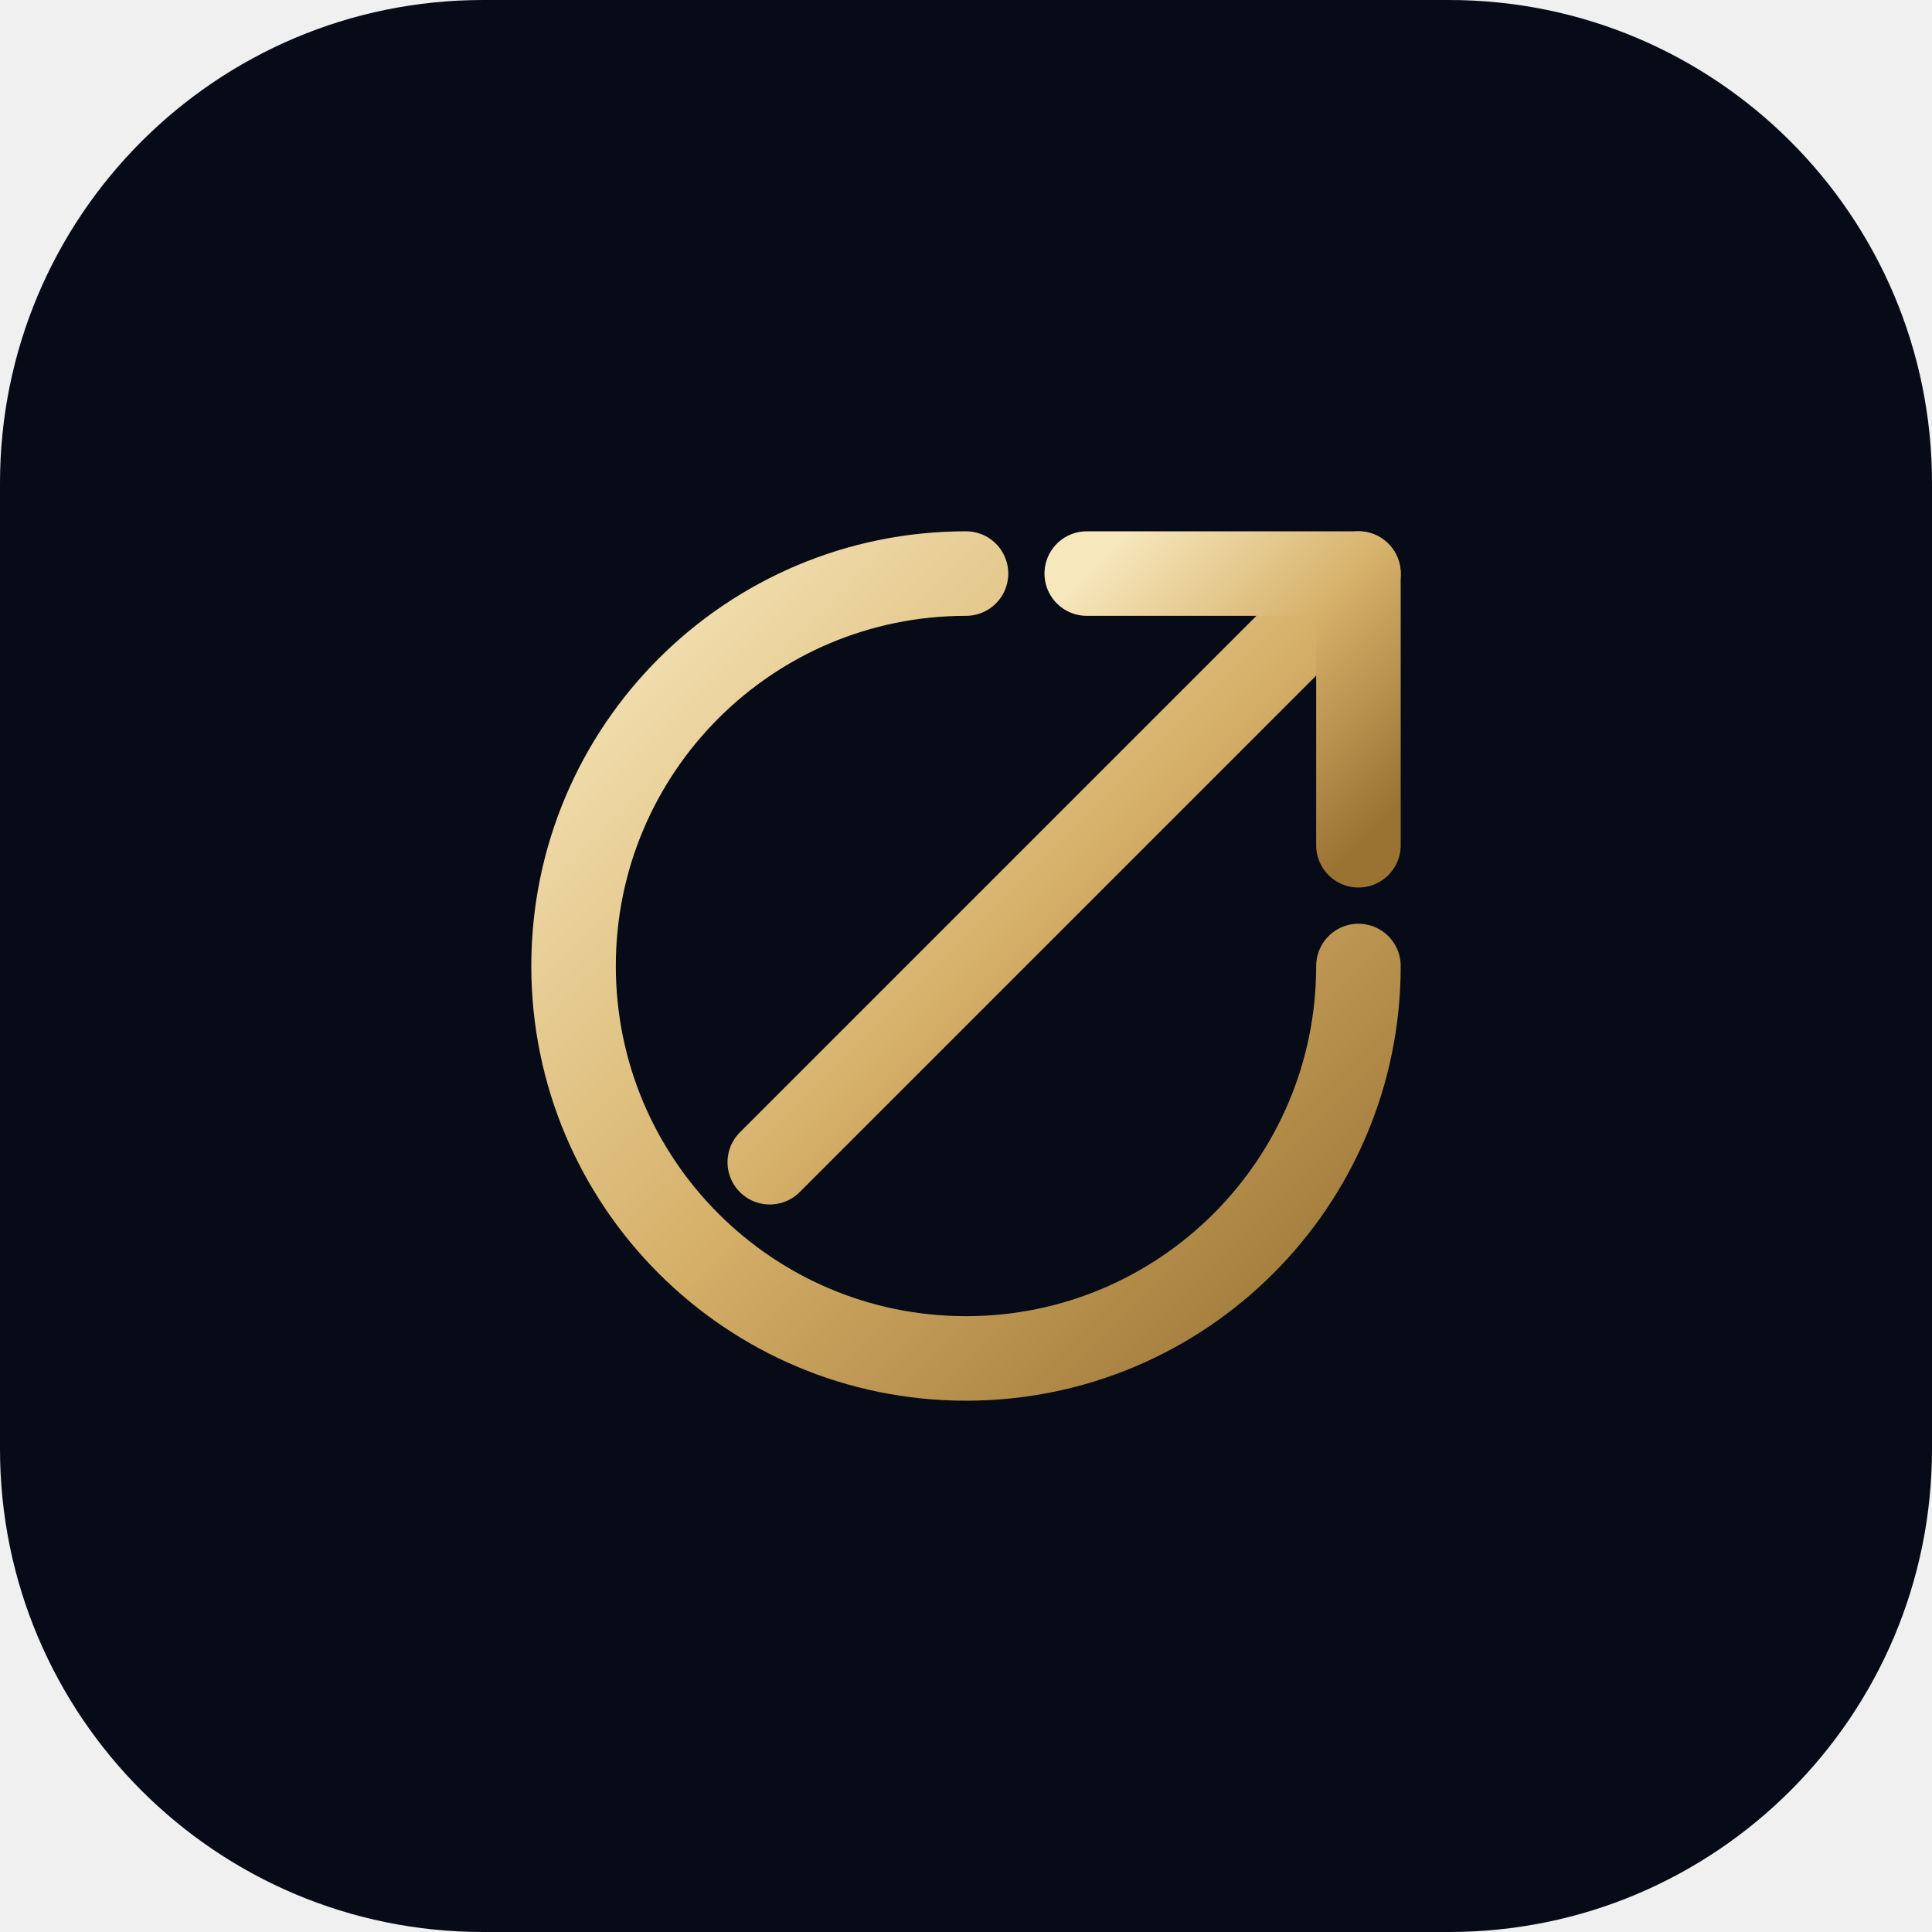
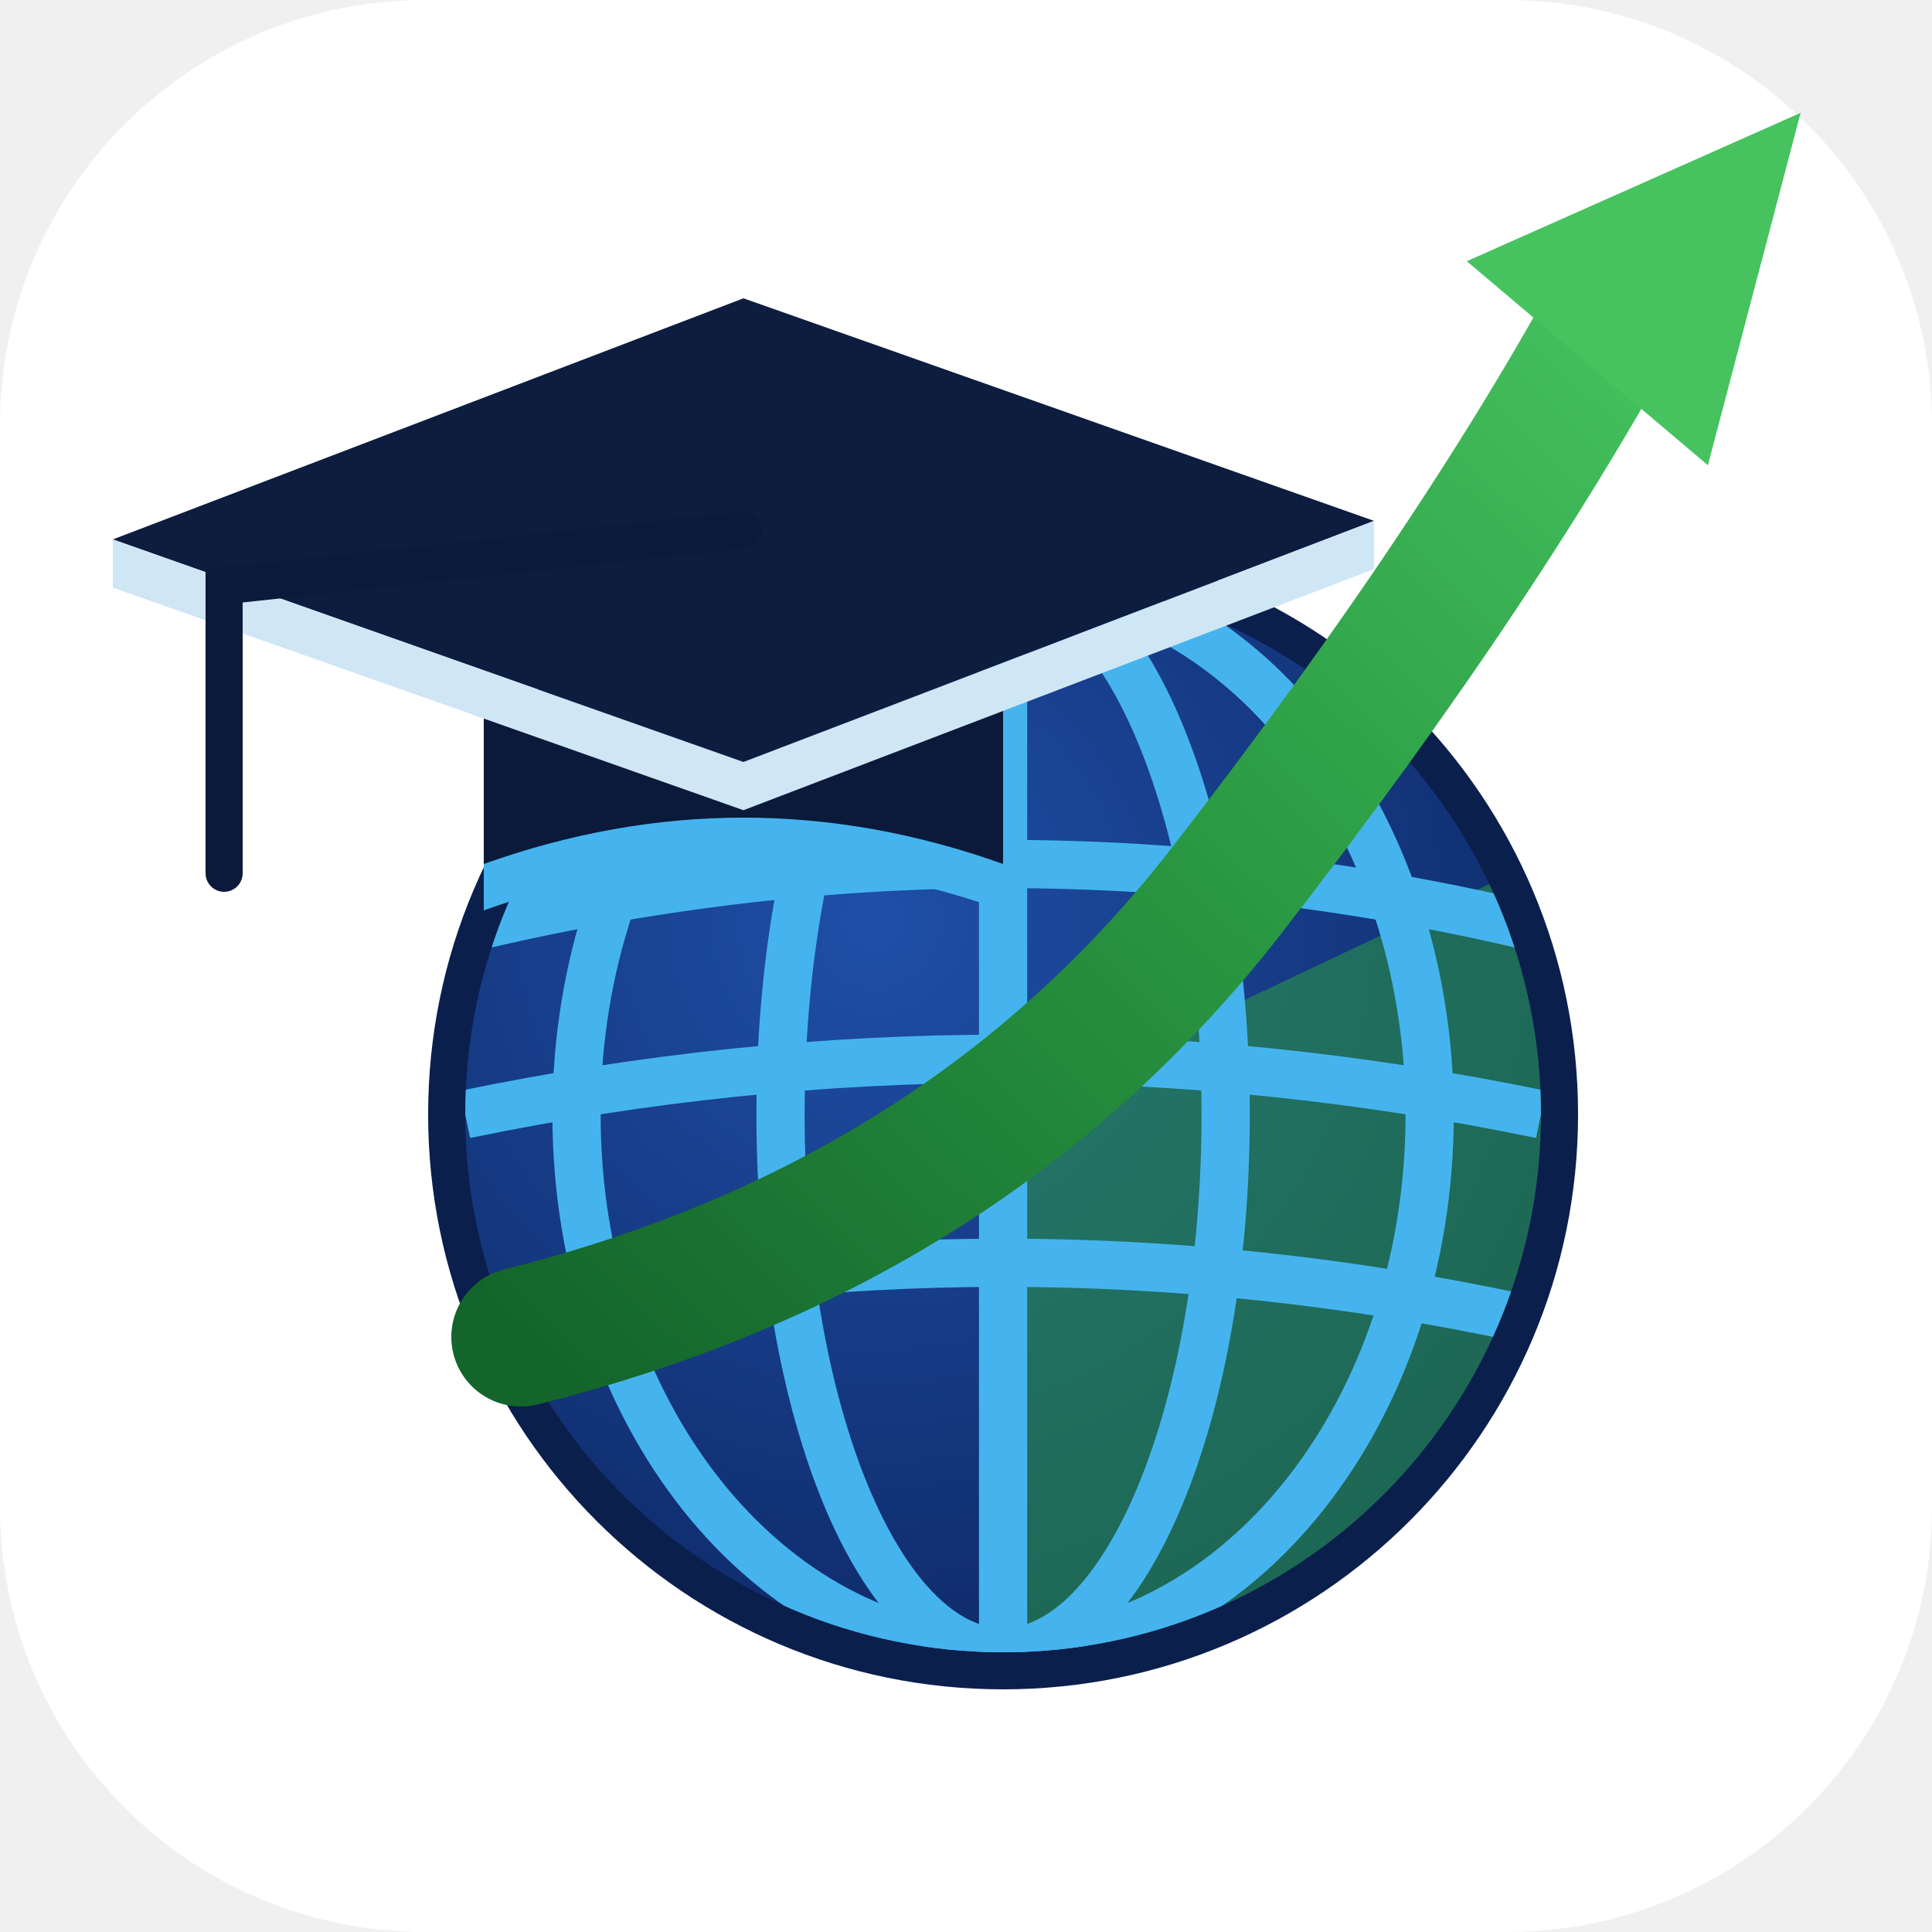
- <svg xmlns="http://www.w3.org/2000/svg" viewBox="0 0 64 64">
+ <svg xmlns="http://www.w3.org/2000/svg" viewBox="0 0 100 100">
  <defs>
-     <linearGradient id="g" x1="0" y1="0" x2="1" y2="1">
-       <stop offset="0" stop-color="#f7e7bc" />
-       <stop offset=".5" stop-color="#d6b16a" />
-       <stop offset="1" stop-color="#9a7333" />
+     <linearGradient id="a" x1="0" y1="1" x2="1" y2="0">
+       <stop offset="0" stop-color="#14652b" />
+       <stop offset=".55" stop-color="#2a9a43" />
+       <stop offset="1" stop-color="#46c35f" />
    </linearGradient>
+     <radialGradient id="g" cx=".38" cy=".32" r=".8">
+       <stop offset="0" stop-color="#1f4fa8" />
+       <stop offset="1" stop-color="#0c2560" />
+     </radialGradient>
+     <clipPath id="c">
+       <circle cx="52" cy="58" r="29" />
+     </clipPath>
  </defs>
-   <rect width="64" height="64" rx="16" fill="#070b18" />
-   <g transform="translate(12 12)" fill="none" stroke="url(#g)" stroke-width="2.8" stroke-linecap="round" stroke-linejoin="round">
-     <path d="M33 20A13 13 0 1 1 20 7" />
-     <path d="M13.5 26.5 33 7" />
-     <path d="M24 7h9v9" />
+   <rect width="100" height="100" rx="22" fill="#ffffff" />
+   <g transform="translate(2 2) scale(.96)">
+     <circle cx="52" cy="58" r="31" fill="#0b1f4d" />
+     <circle cx="52" cy="58" r="29" fill="url(#g)" />
+     <g clip-path="url(#c)">
+       <path d="M52 58 L90 40 L90 100 L52 100Z" fill="#2a9a43" opacity=".55" />
+       <g fill="none" stroke="#45b4ee" stroke-width="2.6">
+         <ellipse cx="52" cy="58" rx="12" ry="29" />
+         <ellipse cx="52" cy="58" rx="23" ry="29" />
+         <path d="M23 48 Q52 41 81 48" />
+         <path d="M23 58 Q52 52 81 58" />
+         <path d="M24 69 Q52 63 80 69" />
+         <path d="M52 29 V87" />
+       </g>
+     </g>
+     <path d="M24 46 V36 Q38 31 52 36 V46 Q38 41 24 46Z" fill="#0b1a3a" />
+     <path d="M24 44.5 Q38 39.5 52 44.5 V47 Q38 42 24 47Z" fill="#45b4ee" />
+     <path d="M4 27 L38 14 L72 26 L38 39Z" fill="#0d1d40" />
+     <path d="M4 27 L38 39 L72 26 L72 28.6 L38 41.6 L4 29.6Z" fill="#cfe6f5" />
+     <path d="M38 26.5 L10 29.5 V45" fill="none" stroke="#0b1a3a" stroke-width="2" stroke-linecap="round" />
+     <path d="M26 70 Q50 64 64 46 T86 13" fill="none" stroke="url(#a)" stroke-width="7.5" stroke-linecap="round" />
+     <path d="M77 12 L95 4 L90 23Z" fill="#46c35f" />
  </g>
</svg>
